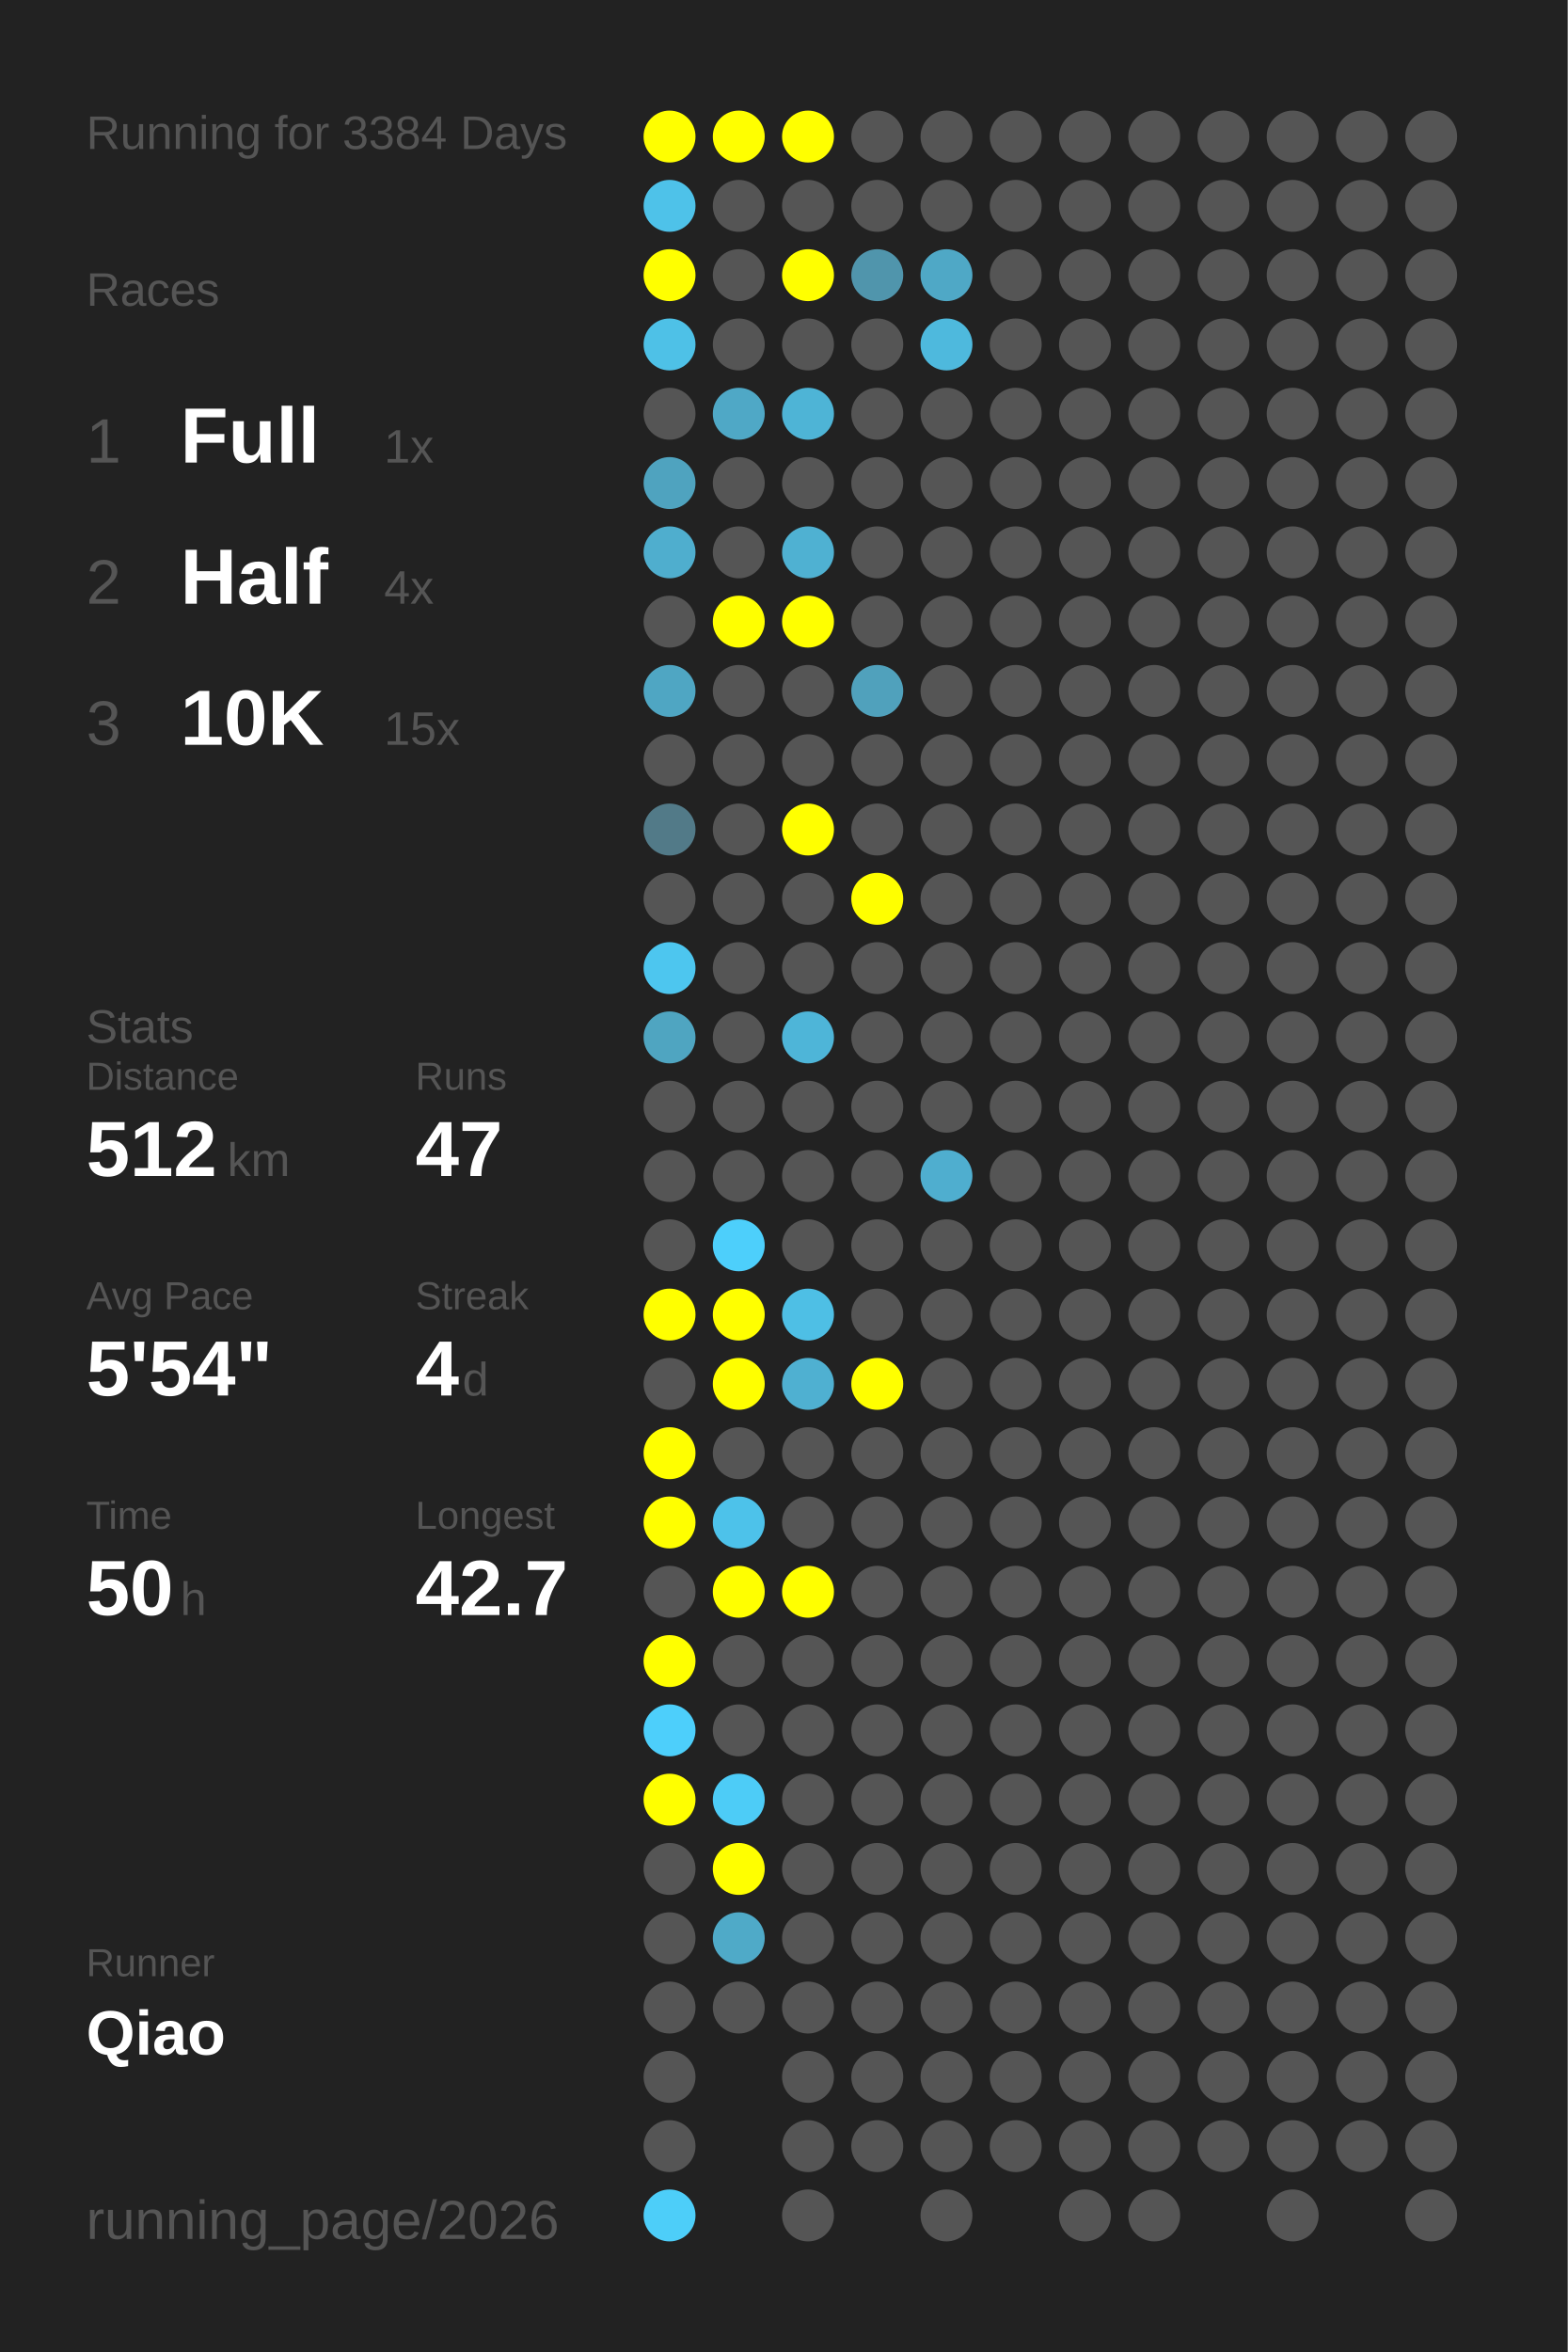
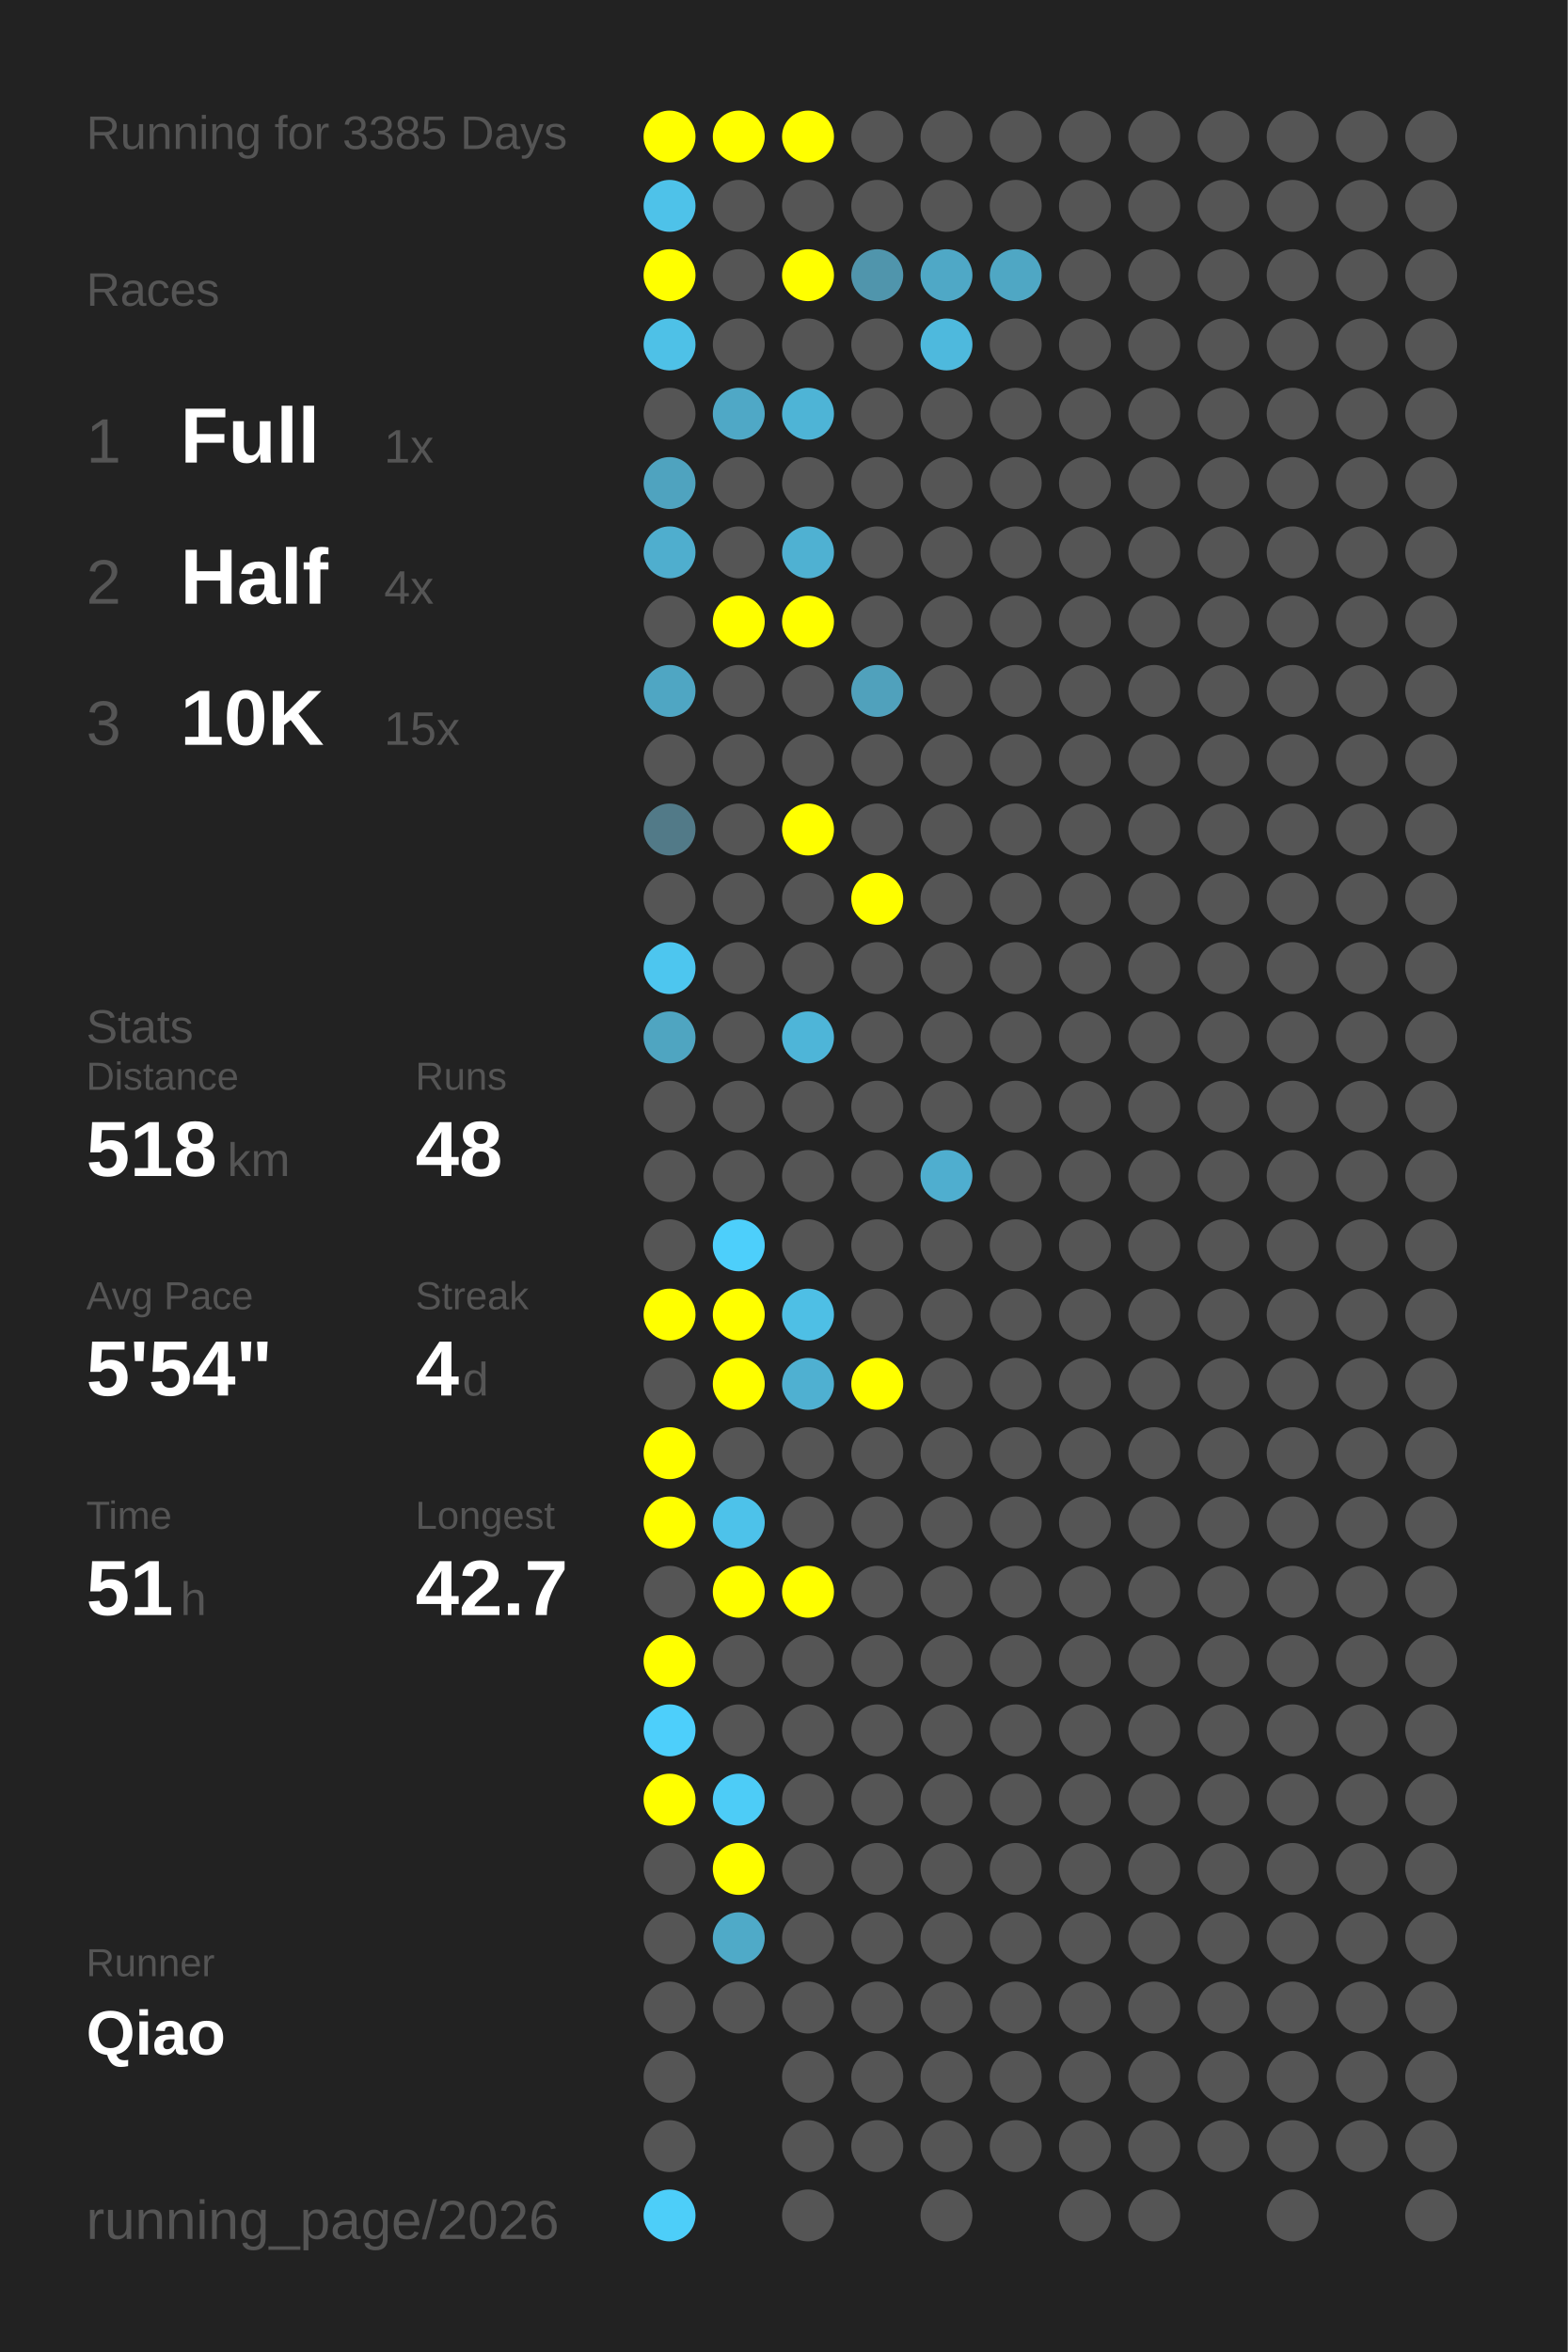
<svg xmlns="http://www.w3.org/2000/svg" baseProfile="full" height="300mm" version="1.1" viewBox="0,0,200,300" width="200mm">
  <defs />
  <rect fill="#222222" height="300" width="200" x="0" y="0" />
-   <text fill="#555555" style="font-size:6px; font-family:Arial;" x="11" y="19">Running for 3384 Days</text>
+   <text fill="#555555" style="font-size:6px; font-family:Arial;" x="11" y="19">Running for 3385 Days</text>
  <text fill="#555555" style="font-size:6px; font-family:Arial;" x="11" y="39">Races</text>
  <text fill="#555555" style="font-size:8px; font-family:Arial;" x="11" y="59">1</text>
  <text fill="#FFFFFF" style="font-size:10px; font-family:Arial; font-weight:bold;" x="23" y="59">Full</text>
  <text fill="#555555" style="font-size:6px; font-family:Arial;" x="49" y="59">1x</text>
  <text fill="#555555" style="font-size:8px; font-family:Arial;" x="11" y="77">2</text>
  <text fill="#FFFFFF" style="font-size:10px; font-family:Arial; font-weight:bold;" x="23" y="77">Half</text>
  <text fill="#555555" style="font-size:6px; font-family:Arial;" x="49" y="77">4x</text>
  <text fill="#555555" style="font-size:8px; font-family:Arial;" x="11" y="95">3</text>
  <text fill="#FFFFFF" style="font-size:10px; font-family:Arial; font-weight:bold;" x="23" y="95">10K</text>
  <text fill="#555555" style="font-size:6px; font-family:Arial;" x="49" y="95">15x</text>
  <text fill="#555555" style="font-size:6px; font-family:Arial;" x="11" y="133">Stats</text>
  <text fill="#555555" style="font-size:5px; font-family:Arial;" x="11" y="139">Distance</text>
-   <text fill="#FFFFFF" style="font-size:10px; font-family:Arial; font-weight:bold;" x="11" y="150">512</text>
+   <text fill="#FFFFFF" style="font-size:10px; font-family:Arial; font-weight:bold;" x="11" y="150">518</text>
  <text fill="#555555" style="font-size:6px; font-family:Arial;" x="29" y="150">km</text>
  <text fill="#555555" style="font-size:5px; font-family:Arial;" x="53" y="139">Runs</text>
-   <text fill="#FFFFFF" style="font-size:10px; font-family:Arial; font-weight:bold;" x="53" y="150">47</text>
+   <text fill="#FFFFFF" style="font-size:10px; font-family:Arial; font-weight:bold;" x="53" y="150">48</text>
  <text fill="#555555" style="font-size:5px; font-family:Arial;" x="11" y="167">Avg Pace</text>
  <text fill="#FFFFFF" style="font-size:10px; font-family:Arial; font-weight:bold;" x="11" y="178">5'54"</text>
  <text fill="#555555" style="font-size:5px; font-family:Arial;" x="53" y="167">Streak</text>
  <text fill="#FFFFFF" style="font-size:10px; font-family:Arial; font-weight:bold;" x="53" y="178">4</text>
  <text fill="#555555" style="font-size:6px; font-family:Arial;" x="59" y="178">d</text>
  <text fill="#555555" style="font-size:5px; font-family:Arial;" x="11" y="195">Time</text>
-   <text fill="#FFFFFF" style="font-size:10px; font-family:Arial; font-weight:bold;" x="11" y="206">50</text>
+   <text fill="#FFFFFF" style="font-size:10px; font-family:Arial; font-weight:bold;" x="11" y="206">51</text>
  <text fill="#555555" style="font-size:6px; font-family:Arial;" x="23" y="206">h</text>
  <text fill="#555555" style="font-size:5px; font-family:Arial;" x="53" y="195">Longest</text>
  <text fill="#FFFFFF" style="font-size:10px; font-family:Arial; font-weight:bold;" x="53" y="206">42.7</text>
  <text fill="#555555" style="font-size:5px; font-family:Arial;" x="11" y="252.065">Runner</text>
  <text fill="#FFFFFF" style="font-size:8px; font-family:Arial; font-weight:bold;" x="11" y="262.065">Qiao</text>
  <text fill="#555555" style="font-size:7px; font-family:Arial;" x="11" y="285.581">running_page/2026</text>
  <circle cx="85.417" cy="17.419" fill="#FFFF00" r="3.312" />
  <circle cx="85.417" cy="26.258" fill="#4ec2e9" r="3.312" />
  <circle cx="85.417" cy="35.097" fill="#FFFF00" r="3.312" />
  <circle cx="85.417" cy="43.935" fill="#4ec1e7" r="3.312" />
  <circle cx="85.417" cy="52.774" fill="#555555" r="3.312" />
  <circle cx="85.417" cy="61.613" fill="#4fa3bf" r="3.312" />
  <circle cx="85.417" cy="70.452" fill="#4faece" r="3.312" />
  <circle cx="85.417" cy="79.29" fill="#555555" r="3.312" />
  <circle cx="85.417" cy="88.129" fill="#4fa6c3" r="3.312" />
  <circle cx="85.417" cy="96.968" fill="#555555" r="3.312" />
  <circle cx="85.417" cy="105.806" fill="#527a88" r="3.312" />
  <circle cx="85.417" cy="114.645" fill="#555555" r="3.312" />
  <circle cx="85.417" cy="123.484" fill="#4dc6ef" r="3.312" />
  <circle cx="85.417" cy="132.323" fill="#4fa5c1" r="3.312" />
  <circle cx="85.417" cy="141.161" fill="#555555" r="3.312" />
  <circle cx="85.417" cy="150" fill="#555555" r="3.312" />
  <circle cx="85.417" cy="158.839" fill="#555555" r="3.312" />
  <circle cx="85.417" cy="167.677" fill="#FFFF00" r="3.312" />
  <circle cx="85.417" cy="176.516" fill="#555555" r="3.312" />
  <circle cx="85.417" cy="185.355" fill="#FFFF00" r="3.312" />
  <circle cx="85.417" cy="194.194" fill="#FFFF00" r="3.312" />
  <circle cx="85.417" cy="203.032" fill="#555555" r="3.312" />
  <circle cx="85.417" cy="211.871" fill="#FFFF00" r="3.312" />
  <circle cx="85.417" cy="220.71" fill="#4dcffb" r="3.312" />
  <circle cx="85.417" cy="229.548" fill="#FFFF00" r="3.312" />
  <circle cx="85.417" cy="238.387" fill="#555555" r="3.312" />
  <circle cx="85.417" cy="247.226" fill="#555555" r="3.312" />
  <circle cx="85.417" cy="256.065" fill="#555555" r="3.312" />
  <circle cx="85.417" cy="264.903" fill="#555555" r="3.312" />
  <circle cx="85.417" cy="273.742" fill="#555555" r="3.312" />
  <circle cx="85.417" cy="282.581" fill="#4dcef9" r="3.312" />
  <circle cx="94.25" cy="17.419" fill="#FFFF00" r="3.312" />
  <circle cx="94.25" cy="26.258" fill="#555555" r="3.312" />
  <circle cx="94.25" cy="35.097" fill="#555555" r="3.312" />
  <circle cx="94.25" cy="43.935" fill="#555555" r="3.312" />
  <circle cx="94.25" cy="52.774" fill="#4fa8c6" r="3.312" />
  <circle cx="94.25" cy="61.613" fill="#555555" r="3.312" />
  <circle cx="94.25" cy="70.452" fill="#555555" r="3.312" />
  <circle cx="94.25" cy="79.29" fill="#FFFF00" r="3.312" />
  <circle cx="94.25" cy="88.129" fill="#555555" r="3.312" />
  <circle cx="94.25" cy="96.968" fill="#555555" r="3.312" />
  <circle cx="94.25" cy="105.806" fill="#555555" r="3.312" />
  <circle cx="94.25" cy="114.645" fill="#555555" r="3.312" />
  <circle cx="94.25" cy="123.484" fill="#555555" r="3.312" />
  <circle cx="94.25" cy="132.323" fill="#555555" r="3.312" />
  <circle cx="94.25" cy="141.161" fill="#555555" r="3.312" />
  <circle cx="94.25" cy="150" fill="#555555" r="3.312" />
  <circle cx="94.25" cy="158.839" fill="#4dcffb" r="3.312" />
  <circle cx="94.25" cy="167.677" fill="#FFFF00" r="3.312" />
  <circle cx="94.25" cy="176.516" fill="#FFFF00" r="3.312" />
  <circle cx="94.25" cy="185.355" fill="#555555" r="3.312" />
  <circle cx="94.25" cy="194.194" fill="#4dc2ea" r="3.312" />
  <circle cx="94.25" cy="203.032" fill="#FFFF00" r="3.312" />
  <circle cx="94.25" cy="211.871" fill="#555555" r="3.312" />
  <circle cx="94.25" cy="220.71" fill="#555555" r="3.312" />
  <circle cx="94.25" cy="229.548" fill="#4dccf7" r="3.312" />
  <circle cx="94.25" cy="238.387" fill="#FFFF00" r="3.312" />
  <circle cx="94.25" cy="247.226" fill="#4faac8" r="3.312" />
  <circle cx="94.25" cy="256.065" fill="#555555" r="3.312" />
  <circle cx="103.083" cy="17.419" fill="#FFFF00" r="3.312" />
  <circle cx="103.083" cy="26.258" fill="#555555" r="3.312" />
  <circle cx="103.083" cy="35.097" fill="#FFFF00" r="3.312" />
  <circle cx="103.083" cy="43.935" fill="#555555" r="3.312" />
  <circle cx="103.083" cy="52.774" fill="#4eb4d6" r="3.312" />
  <circle cx="103.083" cy="61.613" fill="#555555" r="3.312" />
  <circle cx="103.083" cy="70.452" fill="#4fb1d2" r="3.312" />
  <circle cx="103.083" cy="79.29" fill="#FFFF00" r="3.312" />
  <circle cx="103.083" cy="88.129" fill="#555555" r="3.312" />
  <circle cx="103.083" cy="96.968" fill="#555555" r="3.312" />
  <circle cx="103.083" cy="105.806" fill="#FFFF00" r="3.312" />
  <circle cx="103.083" cy="114.645" fill="#555555" r="3.312" />
  <circle cx="103.083" cy="123.484" fill="#555555" r="3.312" />
  <circle cx="103.083" cy="132.323" fill="#4eb5d8" r="3.312" />
  <circle cx="103.083" cy="141.161" fill="#555555" r="3.312" />
  <circle cx="103.083" cy="150" fill="#555555" r="3.312" />
  <circle cx="103.083" cy="158.839" fill="#555555" r="3.312" />
  <circle cx="103.083" cy="167.677" fill="#4ebfe5" r="3.312" />
  <circle cx="103.083" cy="176.516" fill="#4fb0d1" r="3.312" />
  <circle cx="103.083" cy="185.355" fill="#555555" r="3.312" />
  <circle cx="103.083" cy="194.194" fill="#555555" r="3.312" />
  <circle cx="103.083" cy="203.032" fill="#FFFF00" r="3.312" />
  <circle cx="103.083" cy="211.871" fill="#555555" r="3.312" />
  <circle cx="103.083" cy="220.71" fill="#555555" r="3.312" />
  <circle cx="103.083" cy="229.548" fill="#555555" r="3.312" />
  <circle cx="103.083" cy="238.387" fill="#555555" r="3.312" />
  <circle cx="103.083" cy="247.226" fill="#555555" r="3.312" />
  <circle cx="103.083" cy="256.065" fill="#555555" r="3.312" />
  <circle cx="103.083" cy="264.903" fill="#555555" r="3.312" />
  <circle cx="103.083" cy="273.742" fill="#555555" r="3.312" />
  <circle cx="103.083" cy="282.581" fill="#555555" r="3.312" />
  <circle cx="111.917" cy="17.419" fill="#555555" r="3.312" />
  <circle cx="111.917" cy="26.258" fill="#555555" r="3.312" />
  <circle cx="111.917" cy="35.097" fill="#5095ac" r="3.312" />
  <circle cx="111.917" cy="43.935" fill="#555555" r="3.312" />
  <circle cx="111.917" cy="52.774" fill="#555555" r="3.312" />
  <circle cx="111.917" cy="61.613" fill="#555555" r="3.312" />
  <circle cx="111.917" cy="70.452" fill="#555555" r="3.312" />
  <circle cx="111.917" cy="79.29" fill="#555555" r="3.312" />
  <circle cx="111.917" cy="88.129" fill="#50a1bc" r="3.312" />
  <circle cx="111.917" cy="96.968" fill="#555555" r="3.312" />
  <circle cx="111.917" cy="105.806" fill="#555555" r="3.312" />
  <circle cx="111.917" cy="114.645" fill="#FFFF00" r="3.312" />
  <circle cx="111.917" cy="123.484" fill="#555555" r="3.312" />
  <circle cx="111.917" cy="132.323" fill="#555555" r="3.312" />
  <circle cx="111.917" cy="141.161" fill="#555555" r="3.312" />
  <circle cx="111.917" cy="150" fill="#555555" r="3.312" />
  <circle cx="111.917" cy="158.839" fill="#555555" r="3.312" />
  <circle cx="111.917" cy="167.677" fill="#555555" r="3.312" />
  <circle cx="111.917" cy="176.516" fill="#FFFF00" r="3.312" />
  <circle cx="111.917" cy="185.355" fill="#555555" r="3.312" />
  <circle cx="111.917" cy="194.194" fill="#555555" r="3.312" />
  <circle cx="111.917" cy="203.032" fill="#555555" r="3.312" />
  <circle cx="111.917" cy="211.871" fill="#555555" r="3.312" />
  <circle cx="111.917" cy="220.71" fill="#555555" r="3.312" />
  <circle cx="111.917" cy="229.548" fill="#555555" r="3.312" />
  <circle cx="111.917" cy="238.387" fill="#555555" r="3.312" />
  <circle cx="111.917" cy="247.226" fill="#555555" r="3.312" />
  <circle cx="111.917" cy="256.065" fill="#555555" r="3.312" />
  <circle cx="111.917" cy="264.903" fill="#555555" r="3.312" />
  <circle cx="111.917" cy="273.742" fill="#555555" r="3.312" />
  <circle cx="120.75" cy="17.419" fill="#555555" r="3.312" />
  <circle cx="120.75" cy="26.258" fill="#555555" r="3.312" />
  <circle cx="120.75" cy="35.097" fill="#4fa8c6" r="3.312" />
  <circle cx="120.75" cy="43.935" fill="#4eb9dd" r="3.312" />
  <circle cx="120.75" cy="52.774" fill="#555555" r="3.312" />
  <circle cx="120.75" cy="61.613" fill="#555555" r="3.312" />
  <circle cx="120.75" cy="70.452" fill="#555555" r="3.312" />
  <circle cx="120.75" cy="79.29" fill="#555555" r="3.312" />
  <circle cx="120.75" cy="88.129" fill="#555555" r="3.312" />
  <circle cx="120.75" cy="96.968" fill="#555555" r="3.312" />
  <circle cx="120.75" cy="105.806" fill="#555555" r="3.312" />
  <circle cx="120.75" cy="114.645" fill="#555555" r="3.312" />
  <circle cx="120.75" cy="123.484" fill="#555555" r="3.312" />
  <circle cx="120.75" cy="132.323" fill="#555555" r="3.312" />
  <circle cx="120.75" cy="141.161" fill="#555555" r="3.312" />
  <circle cx="120.75" cy="150" fill="#4faecf" r="3.312" />
  <circle cx="120.75" cy="158.839" fill="#555555" r="3.312" />
  <circle cx="120.75" cy="167.677" fill="#555555" r="3.312" />
  <circle cx="120.75" cy="176.516" fill="#555555" r="3.312" />
  <circle cx="120.75" cy="185.355" fill="#555555" r="3.312" />
  <circle cx="120.75" cy="194.194" fill="#555555" r="3.312" />
  <circle cx="120.75" cy="203.032" fill="#555555" r="3.312" />
  <circle cx="120.75" cy="211.871" fill="#555555" r="3.312" />
  <circle cx="120.75" cy="220.71" fill="#555555" r="3.312" />
  <circle cx="120.75" cy="229.548" fill="#555555" r="3.312" />
  <circle cx="120.75" cy="238.387" fill="#555555" r="3.312" />
  <circle cx="120.75" cy="247.226" fill="#555555" r="3.312" />
  <circle cx="120.75" cy="256.065" fill="#555555" r="3.312" />
  <circle cx="120.75" cy="264.903" fill="#555555" r="3.312" />
  <circle cx="120.75" cy="273.742" fill="#555555" r="3.312" />
  <circle cx="120.75" cy="282.581" fill="#555555" r="3.312" />
  <circle cx="129.583" cy="17.419" fill="#555555" r="3.312" />
  <circle cx="129.583" cy="26.258" fill="#555555" r="3.312" />
-   <circle cx="129.583" cy="35.097" fill="#555555" r="3.312" />
+   <circle cx="129.583" cy="35.097" fill="#4fa7c4" r="3.312" />
  <circle cx="129.583" cy="43.935" fill="#555555" r="3.312" />
  <circle cx="129.583" cy="52.774" fill="#555555" r="3.312" />
  <circle cx="129.583" cy="61.613" fill="#555555" r="3.312" />
  <circle cx="129.583" cy="70.452" fill="#555555" r="3.312" />
  <circle cx="129.583" cy="79.29" fill="#555555" r="3.312" />
  <circle cx="129.583" cy="88.129" fill="#555555" r="3.312" />
  <circle cx="129.583" cy="96.968" fill="#555555" r="3.312" />
  <circle cx="129.583" cy="105.806" fill="#555555" r="3.312" />
  <circle cx="129.583" cy="114.645" fill="#555555" r="3.312" />
  <circle cx="129.583" cy="123.484" fill="#555555" r="3.312" />
  <circle cx="129.583" cy="132.323" fill="#555555" r="3.312" />
  <circle cx="129.583" cy="141.161" fill="#555555" r="3.312" />
  <circle cx="129.583" cy="150" fill="#555555" r="3.312" />
  <circle cx="129.583" cy="158.839" fill="#555555" r="3.312" />
  <circle cx="129.583" cy="167.677" fill="#555555" r="3.312" />
  <circle cx="129.583" cy="176.516" fill="#555555" r="3.312" />
  <circle cx="129.583" cy="185.355" fill="#555555" r="3.312" />
  <circle cx="129.583" cy="194.194" fill="#555555" r="3.312" />
  <circle cx="129.583" cy="203.032" fill="#555555" r="3.312" />
  <circle cx="129.583" cy="211.871" fill="#555555" r="3.312" />
  <circle cx="129.583" cy="220.71" fill="#555555" r="3.312" />
  <circle cx="129.583" cy="229.548" fill="#555555" r="3.312" />
  <circle cx="129.583" cy="238.387" fill="#555555" r="3.312" />
  <circle cx="129.583" cy="247.226" fill="#555555" r="3.312" />
  <circle cx="129.583" cy="256.065" fill="#555555" r="3.312" />
  <circle cx="129.583" cy="264.903" fill="#555555" r="3.312" />
  <circle cx="129.583" cy="273.742" fill="#555555" r="3.312" />
  <circle cx="138.417" cy="17.419" fill="#555555" r="3.312" />
  <circle cx="138.417" cy="26.258" fill="#555555" r="3.312" />
  <circle cx="138.417" cy="35.097" fill="#555555" r="3.312" />
  <circle cx="138.417" cy="43.935" fill="#555555" r="3.312" />
  <circle cx="138.417" cy="52.774" fill="#555555" r="3.312" />
  <circle cx="138.417" cy="61.613" fill="#555555" r="3.312" />
  <circle cx="138.417" cy="70.452" fill="#555555" r="3.312" />
  <circle cx="138.417" cy="79.29" fill="#555555" r="3.312" />
  <circle cx="138.417" cy="88.129" fill="#555555" r="3.312" />
  <circle cx="138.417" cy="96.968" fill="#555555" r="3.312" />
  <circle cx="138.417" cy="105.806" fill="#555555" r="3.312" />
  <circle cx="138.417" cy="114.645" fill="#555555" r="3.312" />
  <circle cx="138.417" cy="123.484" fill="#555555" r="3.312" />
  <circle cx="138.417" cy="132.323" fill="#555555" r="3.312" />
  <circle cx="138.417" cy="141.161" fill="#555555" r="3.312" />
  <circle cx="138.417" cy="150" fill="#555555" r="3.312" />
  <circle cx="138.417" cy="158.839" fill="#555555" r="3.312" />
  <circle cx="138.417" cy="167.677" fill="#555555" r="3.312" />
  <circle cx="138.417" cy="176.516" fill="#555555" r="3.312" />
  <circle cx="138.417" cy="185.355" fill="#555555" r="3.312" />
  <circle cx="138.417" cy="194.194" fill="#555555" r="3.312" />
  <circle cx="138.417" cy="203.032" fill="#555555" r="3.312" />
  <circle cx="138.417" cy="211.871" fill="#555555" r="3.312" />
  <circle cx="138.417" cy="220.71" fill="#555555" r="3.312" />
  <circle cx="138.417" cy="229.548" fill="#555555" r="3.312" />
  <circle cx="138.417" cy="238.387" fill="#555555" r="3.312" />
  <circle cx="138.417" cy="247.226" fill="#555555" r="3.312" />
  <circle cx="138.417" cy="256.065" fill="#555555" r="3.312" />
  <circle cx="138.417" cy="264.903" fill="#555555" r="3.312" />
  <circle cx="138.417" cy="273.742" fill="#555555" r="3.312" />
  <circle cx="138.417" cy="282.581" fill="#555555" r="3.312" />
  <circle cx="147.25" cy="17.419" fill="#555555" r="3.312" />
  <circle cx="147.25" cy="26.258" fill="#555555" r="3.312" />
  <circle cx="147.25" cy="35.097" fill="#555555" r="3.312" />
  <circle cx="147.25" cy="43.935" fill="#555555" r="3.312" />
  <circle cx="147.25" cy="52.774" fill="#555555" r="3.312" />
  <circle cx="147.25" cy="61.613" fill="#555555" r="3.312" />
  <circle cx="147.25" cy="70.452" fill="#555555" r="3.312" />
  <circle cx="147.25" cy="79.29" fill="#555555" r="3.312" />
  <circle cx="147.25" cy="88.129" fill="#555555" r="3.312" />
  <circle cx="147.25" cy="96.968" fill="#555555" r="3.312" />
  <circle cx="147.25" cy="105.806" fill="#555555" r="3.312" />
  <circle cx="147.25" cy="114.645" fill="#555555" r="3.312" />
  <circle cx="147.25" cy="123.484" fill="#555555" r="3.312" />
  <circle cx="147.25" cy="132.323" fill="#555555" r="3.312" />
  <circle cx="147.25" cy="141.161" fill="#555555" r="3.312" />
  <circle cx="147.25" cy="150" fill="#555555" r="3.312" />
  <circle cx="147.25" cy="158.839" fill="#555555" r="3.312" />
  <circle cx="147.25" cy="167.677" fill="#555555" r="3.312" />
  <circle cx="147.25" cy="176.516" fill="#555555" r="3.312" />
  <circle cx="147.25" cy="185.355" fill="#555555" r="3.312" />
  <circle cx="147.25" cy="194.194" fill="#555555" r="3.312" />
  <circle cx="147.25" cy="203.032" fill="#555555" r="3.312" />
  <circle cx="147.25" cy="211.871" fill="#555555" r="3.312" />
  <circle cx="147.25" cy="220.71" fill="#555555" r="3.312" />
  <circle cx="147.25" cy="229.548" fill="#555555" r="3.312" />
  <circle cx="147.25" cy="238.387" fill="#555555" r="3.312" />
  <circle cx="147.25" cy="247.226" fill="#555555" r="3.312" />
  <circle cx="147.25" cy="256.065" fill="#555555" r="3.312" />
  <circle cx="147.25" cy="264.903" fill="#555555" r="3.312" />
  <circle cx="147.25" cy="273.742" fill="#555555" r="3.312" />
  <circle cx="147.25" cy="282.581" fill="#555555" r="3.312" />
  <circle cx="156.083" cy="17.419" fill="#555555" r="3.312" />
  <circle cx="156.083" cy="26.258" fill="#555555" r="3.312" />
  <circle cx="156.083" cy="35.097" fill="#555555" r="3.312" />
  <circle cx="156.083" cy="43.935" fill="#555555" r="3.312" />
  <circle cx="156.083" cy="52.774" fill="#555555" r="3.312" />
  <circle cx="156.083" cy="61.613" fill="#555555" r="3.312" />
  <circle cx="156.083" cy="70.452" fill="#555555" r="3.312" />
  <circle cx="156.083" cy="79.29" fill="#555555" r="3.312" />
  <circle cx="156.083" cy="88.129" fill="#555555" r="3.312" />
  <circle cx="156.083" cy="96.968" fill="#555555" r="3.312" />
  <circle cx="156.083" cy="105.806" fill="#555555" r="3.312" />
  <circle cx="156.083" cy="114.645" fill="#555555" r="3.312" />
  <circle cx="156.083" cy="123.484" fill="#555555" r="3.312" />
  <circle cx="156.083" cy="132.323" fill="#555555" r="3.312" />
  <circle cx="156.083" cy="141.161" fill="#555555" r="3.312" />
  <circle cx="156.083" cy="150" fill="#555555" r="3.312" />
  <circle cx="156.083" cy="158.839" fill="#555555" r="3.312" />
  <circle cx="156.083" cy="167.677" fill="#555555" r="3.312" />
  <circle cx="156.083" cy="176.516" fill="#555555" r="3.312" />
  <circle cx="156.083" cy="185.355" fill="#555555" r="3.312" />
  <circle cx="156.083" cy="194.194" fill="#555555" r="3.312" />
  <circle cx="156.083" cy="203.032" fill="#555555" r="3.312" />
  <circle cx="156.083" cy="211.871" fill="#555555" r="3.312" />
  <circle cx="156.083" cy="220.71" fill="#555555" r="3.312" />
  <circle cx="156.083" cy="229.548" fill="#555555" r="3.312" />
  <circle cx="156.083" cy="238.387" fill="#555555" r="3.312" />
  <circle cx="156.083" cy="247.226" fill="#555555" r="3.312" />
  <circle cx="156.083" cy="256.065" fill="#555555" r="3.312" />
  <circle cx="156.083" cy="264.903" fill="#555555" r="3.312" />
  <circle cx="156.083" cy="273.742" fill="#555555" r="3.312" />
  <circle cx="164.917" cy="17.419" fill="#555555" r="3.312" />
  <circle cx="164.917" cy="26.258" fill="#555555" r="3.312" />
  <circle cx="164.917" cy="35.097" fill="#555555" r="3.312" />
  <circle cx="164.917" cy="43.935" fill="#555555" r="3.312" />
  <circle cx="164.917" cy="52.774" fill="#555555" r="3.312" />
  <circle cx="164.917" cy="61.613" fill="#555555" r="3.312" />
  <circle cx="164.917" cy="70.452" fill="#555555" r="3.312" />
  <circle cx="164.917" cy="79.29" fill="#555555" r="3.312" />
  <circle cx="164.917" cy="88.129" fill="#555555" r="3.312" />
  <circle cx="164.917" cy="96.968" fill="#555555" r="3.312" />
  <circle cx="164.917" cy="105.806" fill="#555555" r="3.312" />
  <circle cx="164.917" cy="114.645" fill="#555555" r="3.312" />
  <circle cx="164.917" cy="123.484" fill="#555555" r="3.312" />
  <circle cx="164.917" cy="132.323" fill="#555555" r="3.312" />
  <circle cx="164.917" cy="141.161" fill="#555555" r="3.312" />
  <circle cx="164.917" cy="150" fill="#555555" r="3.312" />
  <circle cx="164.917" cy="158.839" fill="#555555" r="3.312" />
  <circle cx="164.917" cy="167.677" fill="#555555" r="3.312" />
  <circle cx="164.917" cy="176.516" fill="#555555" r="3.312" />
  <circle cx="164.917" cy="185.355" fill="#555555" r="3.312" />
  <circle cx="164.917" cy="194.194" fill="#555555" r="3.312" />
  <circle cx="164.917" cy="203.032" fill="#555555" r="3.312" />
  <circle cx="164.917" cy="211.871" fill="#555555" r="3.312" />
  <circle cx="164.917" cy="220.71" fill="#555555" r="3.312" />
  <circle cx="164.917" cy="229.548" fill="#555555" r="3.312" />
  <circle cx="164.917" cy="238.387" fill="#555555" r="3.312" />
  <circle cx="164.917" cy="247.226" fill="#555555" r="3.312" />
  <circle cx="164.917" cy="256.065" fill="#555555" r="3.312" />
  <circle cx="164.917" cy="264.903" fill="#555555" r="3.312" />
  <circle cx="164.917" cy="273.742" fill="#555555" r="3.312" />
  <circle cx="164.917" cy="282.581" fill="#555555" r="3.312" />
  <circle cx="173.75" cy="17.419" fill="#555555" r="3.312" />
  <circle cx="173.75" cy="26.258" fill="#555555" r="3.312" />
  <circle cx="173.75" cy="35.097" fill="#555555" r="3.312" />
  <circle cx="173.75" cy="43.935" fill="#555555" r="3.312" />
  <circle cx="173.75" cy="52.774" fill="#555555" r="3.312" />
  <circle cx="173.75" cy="61.613" fill="#555555" r="3.312" />
  <circle cx="173.75" cy="70.452" fill="#555555" r="3.312" />
  <circle cx="173.75" cy="79.29" fill="#555555" r="3.312" />
  <circle cx="173.75" cy="88.129" fill="#555555" r="3.312" />
  <circle cx="173.75" cy="96.968" fill="#555555" r="3.312" />
  <circle cx="173.75" cy="105.806" fill="#555555" r="3.312" />
  <circle cx="173.75" cy="114.645" fill="#555555" r="3.312" />
  <circle cx="173.75" cy="123.484" fill="#555555" r="3.312" />
  <circle cx="173.75" cy="132.323" fill="#555555" r="3.312" />
  <circle cx="173.75" cy="141.161" fill="#555555" r="3.312" />
  <circle cx="173.75" cy="150" fill="#555555" r="3.312" />
  <circle cx="173.75" cy="158.839" fill="#555555" r="3.312" />
  <circle cx="173.75" cy="167.677" fill="#555555" r="3.312" />
  <circle cx="173.75" cy="176.516" fill="#555555" r="3.312" />
  <circle cx="173.75" cy="185.355" fill="#555555" r="3.312" />
  <circle cx="173.75" cy="194.194" fill="#555555" r="3.312" />
  <circle cx="173.75" cy="203.032" fill="#555555" r="3.312" />
  <circle cx="173.75" cy="211.871" fill="#555555" r="3.312" />
  <circle cx="173.75" cy="220.71" fill="#555555" r="3.312" />
  <circle cx="173.75" cy="229.548" fill="#555555" r="3.312" />
  <circle cx="173.75" cy="238.387" fill="#555555" r="3.312" />
  <circle cx="173.75" cy="247.226" fill="#555555" r="3.312" />
  <circle cx="173.75" cy="256.065" fill="#555555" r="3.312" />
  <circle cx="173.75" cy="264.903" fill="#555555" r="3.312" />
  <circle cx="173.75" cy="273.742" fill="#555555" r="3.312" />
  <circle cx="182.583" cy="17.419" fill="#555555" r="3.312" />
  <circle cx="182.583" cy="26.258" fill="#555555" r="3.312" />
  <circle cx="182.583" cy="35.097" fill="#555555" r="3.312" />
  <circle cx="182.583" cy="43.935" fill="#555555" r="3.312" />
  <circle cx="182.583" cy="52.774" fill="#555555" r="3.312" />
  <circle cx="182.583" cy="61.613" fill="#555555" r="3.312" />
  <circle cx="182.583" cy="70.452" fill="#555555" r="3.312" />
  <circle cx="182.583" cy="79.29" fill="#555555" r="3.312" />
  <circle cx="182.583" cy="88.129" fill="#555555" r="3.312" />
  <circle cx="182.583" cy="96.968" fill="#555555" r="3.312" />
  <circle cx="182.583" cy="105.806" fill="#555555" r="3.312" />
  <circle cx="182.583" cy="114.645" fill="#555555" r="3.312" />
  <circle cx="182.583" cy="123.484" fill="#555555" r="3.312" />
  <circle cx="182.583" cy="132.323" fill="#555555" r="3.312" />
  <circle cx="182.583" cy="141.161" fill="#555555" r="3.312" />
  <circle cx="182.583" cy="150" fill="#555555" r="3.312" />
  <circle cx="182.583" cy="158.839" fill="#555555" r="3.312" />
  <circle cx="182.583" cy="167.677" fill="#555555" r="3.312" />
  <circle cx="182.583" cy="176.516" fill="#555555" r="3.312" />
  <circle cx="182.583" cy="185.355" fill="#555555" r="3.312" />
  <circle cx="182.583" cy="194.194" fill="#555555" r="3.312" />
  <circle cx="182.583" cy="203.032" fill="#555555" r="3.312" />
  <circle cx="182.583" cy="211.871" fill="#555555" r="3.312" />
  <circle cx="182.583" cy="220.71" fill="#555555" r="3.312" />
  <circle cx="182.583" cy="229.548" fill="#555555" r="3.312" />
  <circle cx="182.583" cy="238.387" fill="#555555" r="3.312" />
  <circle cx="182.583" cy="247.226" fill="#555555" r="3.312" />
  <circle cx="182.583" cy="256.065" fill="#555555" r="3.312" />
  <circle cx="182.583" cy="264.903" fill="#555555" r="3.312" />
  <circle cx="182.583" cy="273.742" fill="#555555" r="3.312" />
  <circle cx="182.583" cy="282.581" fill="#555555" r="3.312" />
</svg>
